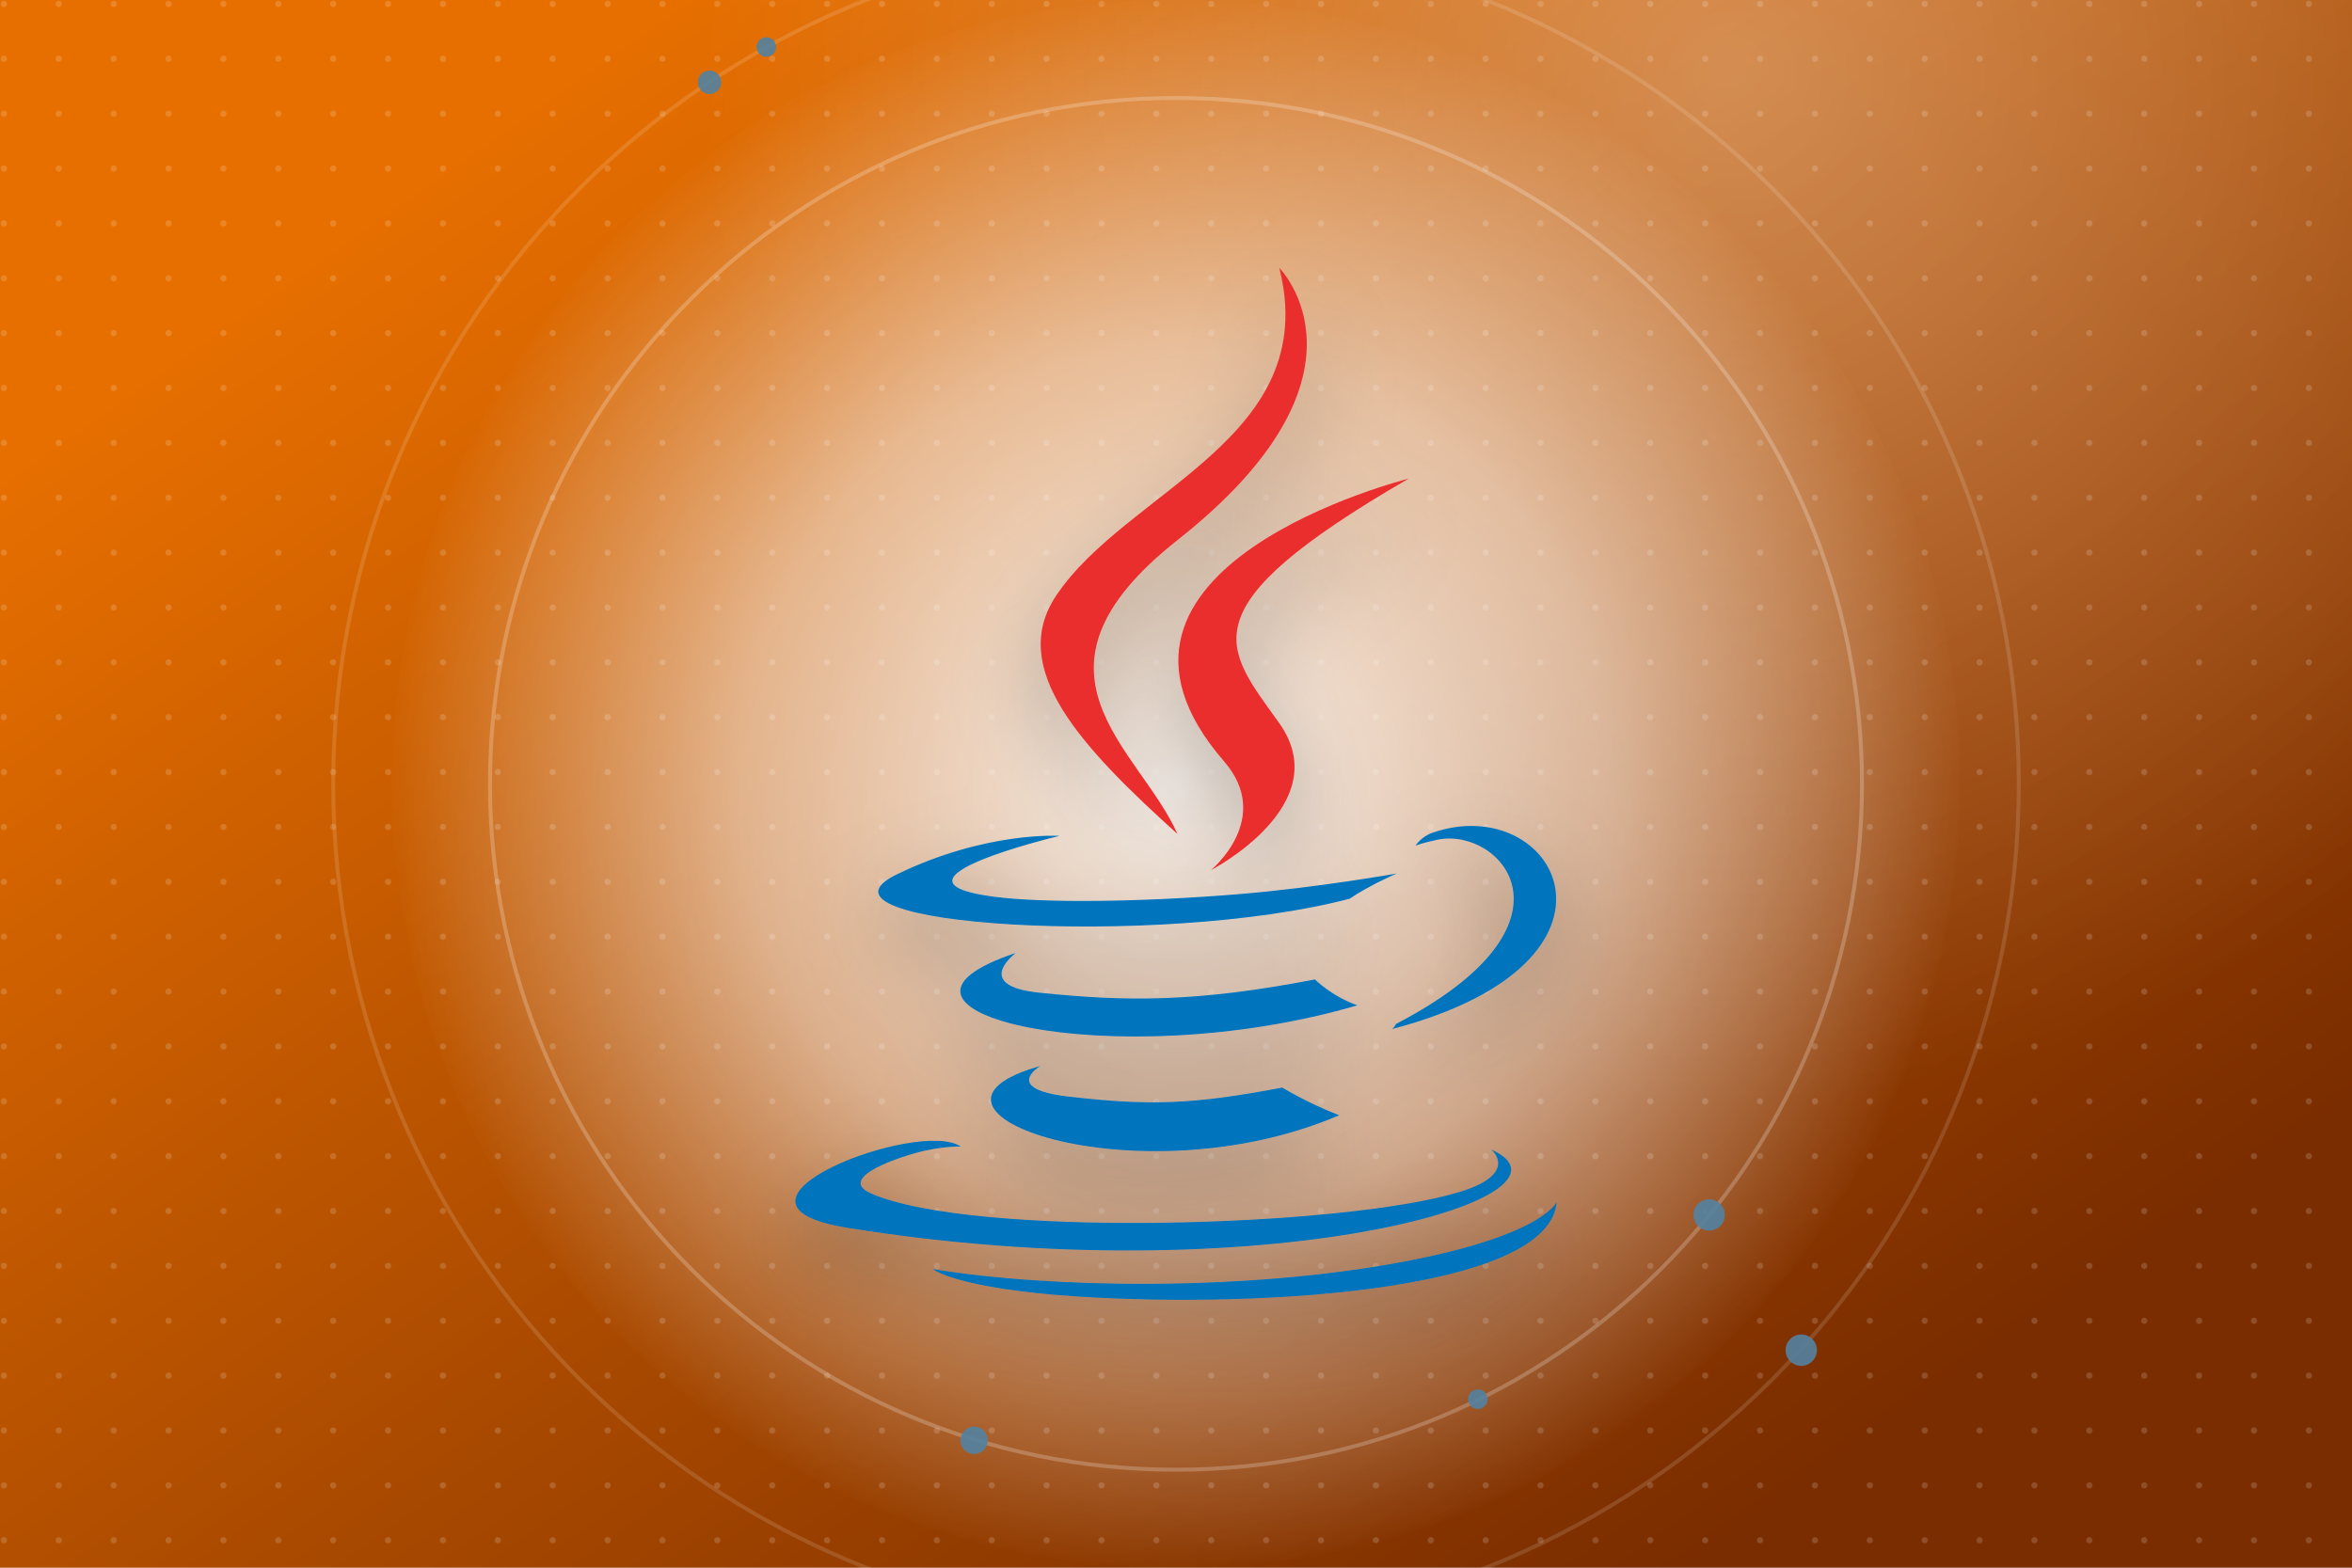
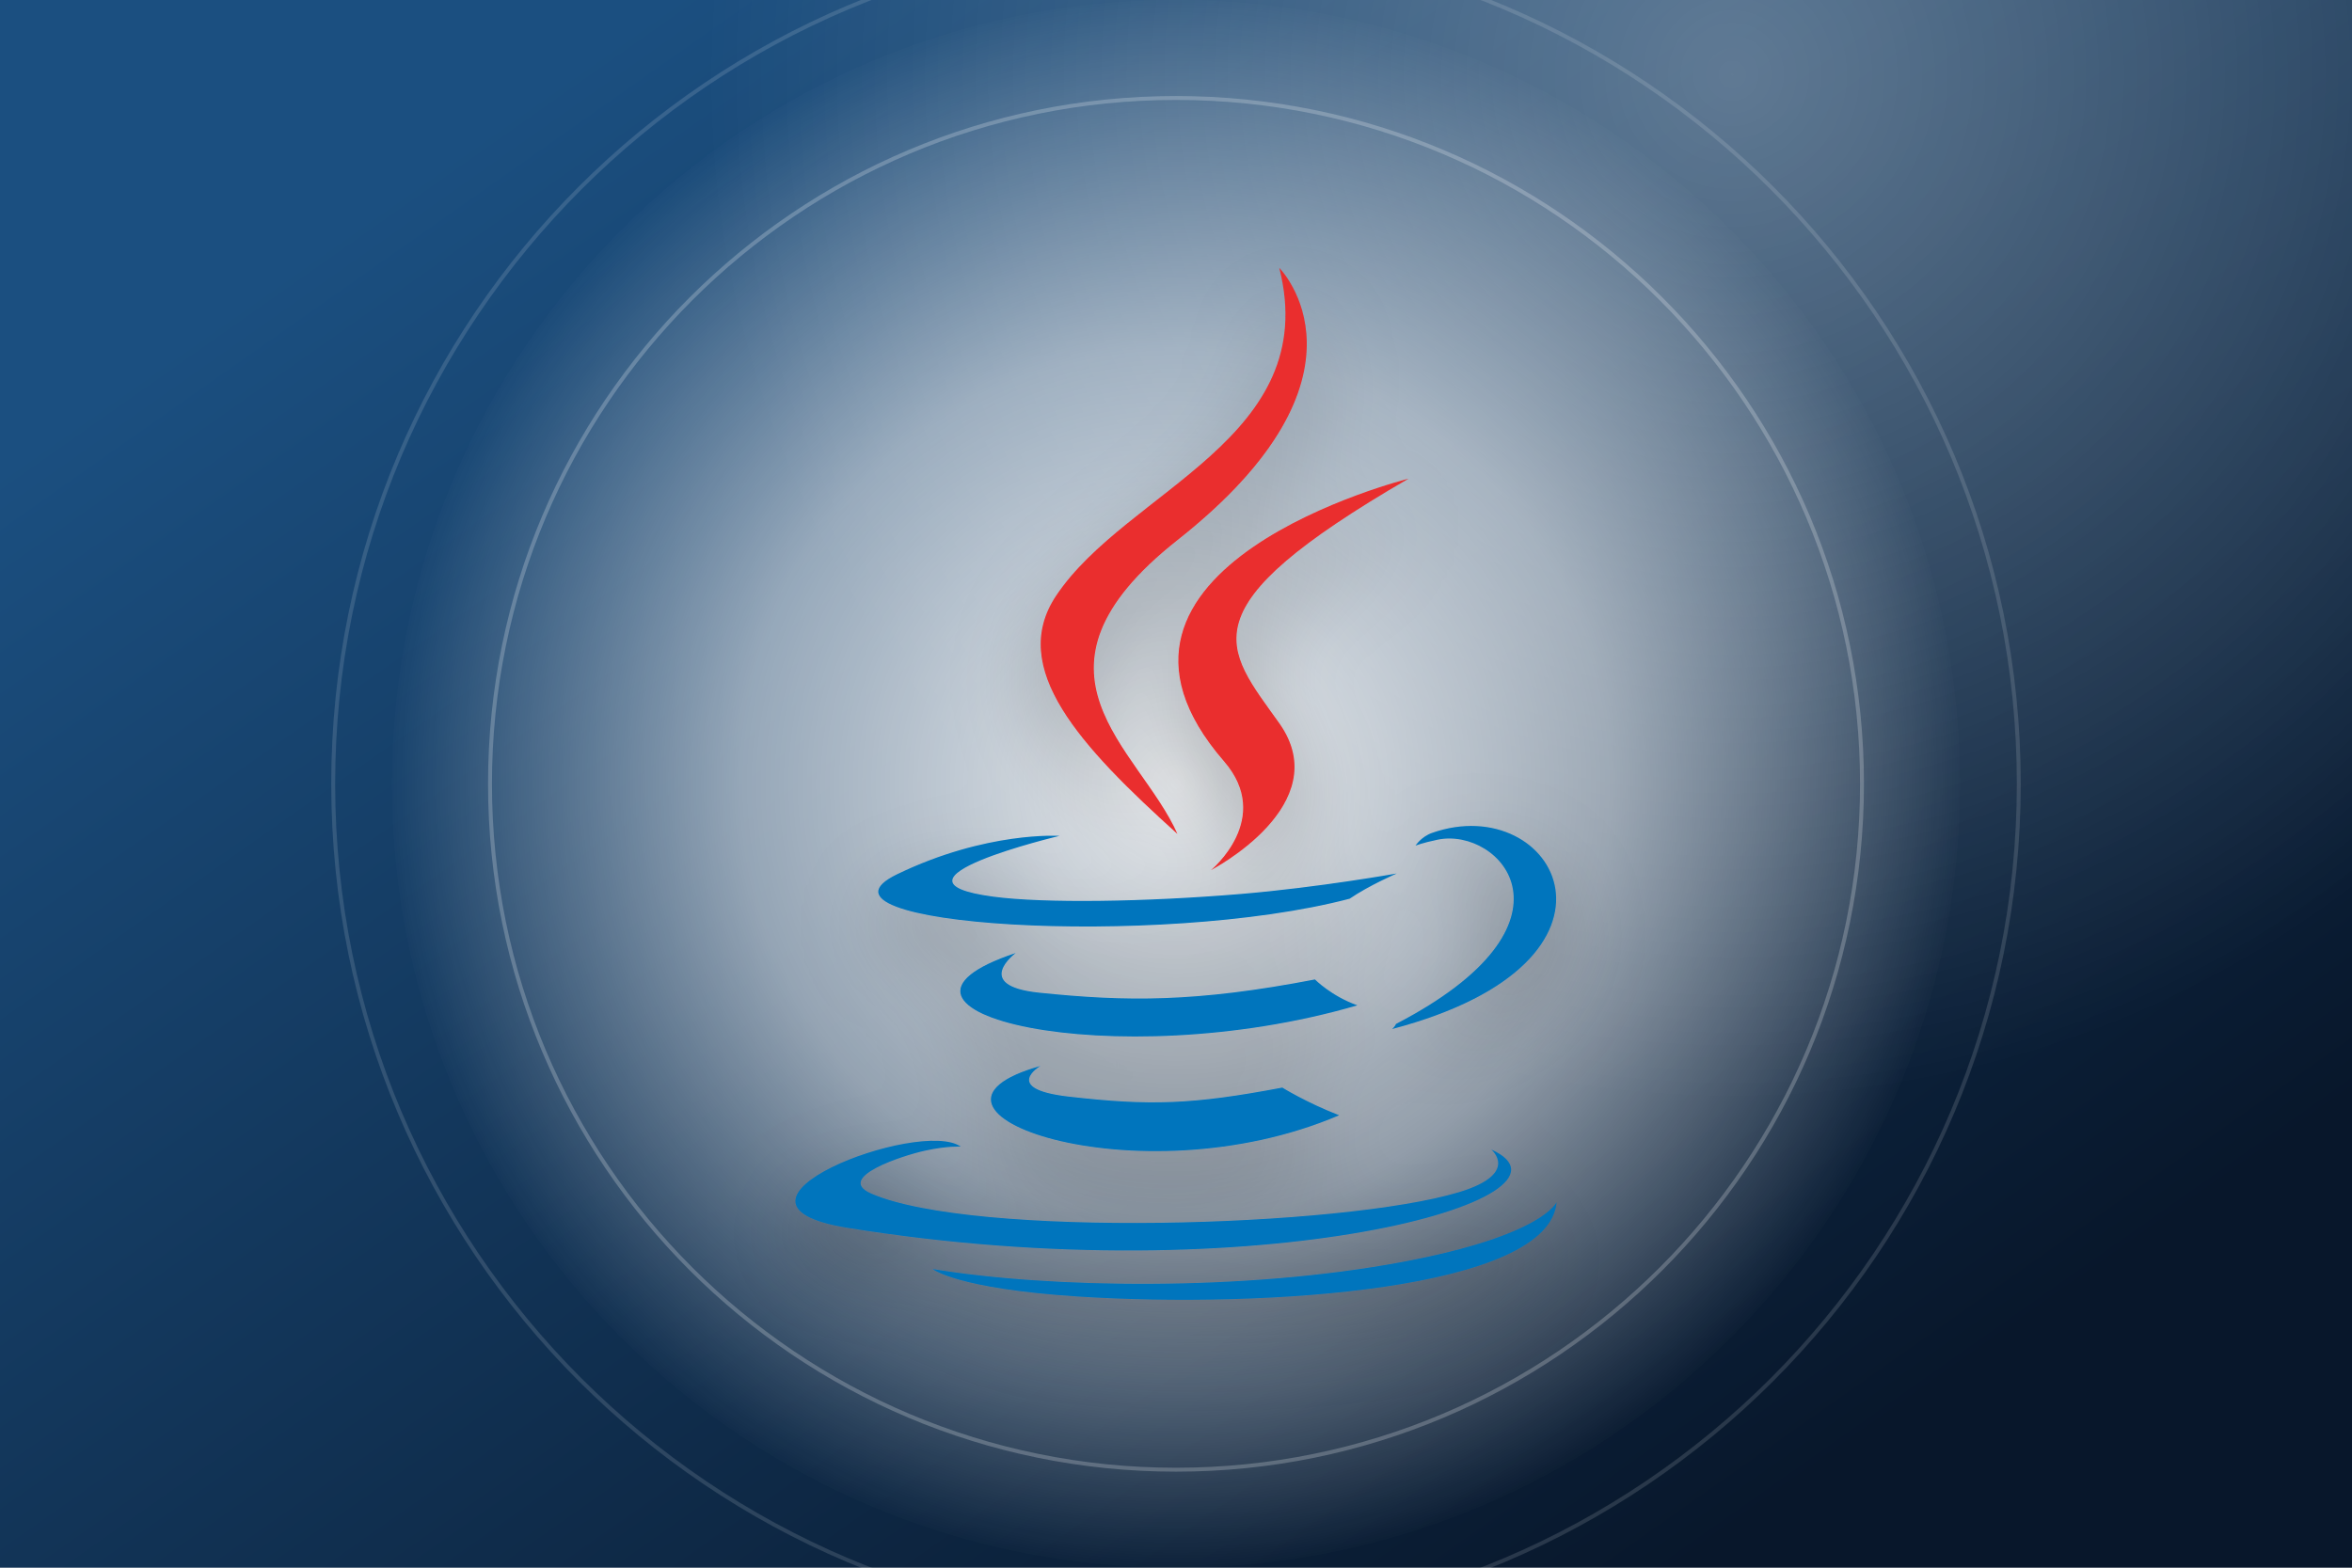
<svg xmlns="http://www.w3.org/2000/svg" viewBox="0 0 1200 800" width="1200" height="800">
  <defs>
    <linearGradient id="bg" gradientTransform="rotate(44 .5 .5)">
-       <stop offset="0" stop-color="#E76F00" />
-       <stop offset="1" stop-color="#7a2d00" />
+       <stop offset="0" stop-color="#1b4f80" />
+       <stop offset="1" stop-color="#08172b" />
    </linearGradient>
    <radialGradient id="glow">
      <stop offset="0" stop-color="#fff" stop-opacity=".32" />
      <stop offset="1" stop-color="#fff" stop-opacity="0" />
    </radialGradient>
-     <pattern id="dots" width="28" height="28" patternUnits="userSpaceOnUse">
-       <circle cx="2" cy="2" r="1.6" fill="#fff" fill-opacity=".16" />
-     </pattern>
    <radialGradient id="spot">
      <stop offset="0" stop-color="#fff" stop-opacity=".92" />
      <stop offset=".55" stop-color="#fff" stop-opacity=".55" />
      <stop offset="1" stop-color="#fff" stop-opacity="0" />
    </radialGradient>
    <filter id="shadow" x="-40%" y="-40%" width="180%" height="180%">
      <feDropShadow dx="0" dy="18" stdDeviation="22" flood-color="#000" flood-opacity=".28" />
    </filter>
  </defs>
  <rect width="1200" height="800" fill="url(#bg)" />
-   <rect width="1200" height="800" fill="url(#dots)" />
  <circle cx="883" cy="40" r="520" fill="url(#glow)" />
  <circle cx="600" cy="400" r="400" fill="url(#spot)" />
  <circle cx="600" cy="400" r="350" fill="none" stroke="#fff" stroke-opacity="0.22" stroke-width="2" />
  <circle cx="600" cy="400" r="430" fill="none" stroke="#fff" stroke-opacity="0.13" stroke-width="2" />
-   <circle cx="497" cy="735" r="7" fill="#5382A1" fill-opacity=".9" />
-   <circle cx="391" cy="24" r="5" fill="#5382A1" fill-opacity=".9" />
-   <circle cx="754" cy="714" r="5" fill="#5382A1" fill-opacity=".9" />
-   <circle cx="362" cy="42" r="6" fill="#5382A1" fill-opacity=".9" />
-   <circle cx="872" cy="620" r="8" fill="#5382A1" fill-opacity=".9" />
-   <circle cx="919" cy="689" r="8" fill="#5382A1" fill-opacity=".9" />
  <g filter="url(#shadow)">
    <svg x="330" y="130" width="540" height="540" viewBox="0 0 128 128">
      <path fill="#0074BD" d="M47.617 98.12s-4.767 2.774 3.397 3.71c9.892 1.13 14.947.968 25.845-1.092 0 0 2.871 1.795 6.873 3.351-24.439 10.47-55.308-.607-36.115-5.969zm-2.988-13.665s-5.348 3.959 2.823 4.805c10.567 1.091 18.91 1.18 33.354-1.6 0 0 1.993 2.025 5.132 3.131-29.542 8.64-62.446.68-41.309-6.336z" />
      <path fill="#EA2D2E" d="M69.802 61.271c6.025 6.935-1.58 13.17-1.58 13.17s15.289-7.891 8.269-17.777c-6.559-9.215-11.587-13.792 15.635-29.58 0 .001-42.731 10.67-22.324 34.187z" />
      <path fill="#0074BD" d="M102.123 108.229s3.529 2.91-3.888 5.159c-14.102 4.272-58.706 5.56-71.094.171-4.451-1.938 3.899-4.625 6.526-5.192 2.739-.593 4.303-.485 4.303-.485-4.953-3.487-32.013 6.85-13.743 9.815 49.821 8.076 90.817-3.637 77.896-9.468zM49.912 70.294s-22.686 5.389-8.033 7.348c6.188.828 18.518.638 30.011-.326 9.39-.789 18.813-2.474 18.813-2.474s-3.308 1.419-5.704 3.053c-23.042 6.061-67.544 3.238-54.731-2.958 10.832-5.239 19.644-4.643 19.644-4.643zm40.697 22.747c23.421-12.167 12.591-23.86 5.032-22.285-1.848.385-2.677.72-2.677.72s.688-1.079 2-1.543c14.953-5.255 26.451 15.503-4.823 23.725 0-.002.359-.327.468-.617z" />
      <path fill="#EA2D2E" d="M76.491 1.587S89.459 14.563 64.188 34.51c-20.266 16.006-4.621 25.13-.007 35.559-11.831-10.673-20.509-20.07-14.688-28.815C58.041 28.42 81.722 22.195 76.491 1.587z" />
      <path fill="#0074BD" d="M52.214 126.021c22.476 1.437 57-.8 57.817-11.436 0 0-1.571 4.032-18.577 7.231-19.186 3.612-42.854 3.191-56.887.874 0 .001 2.875 2.381 17.647 3.331z" />
    </svg>
  </g>
</svg>
